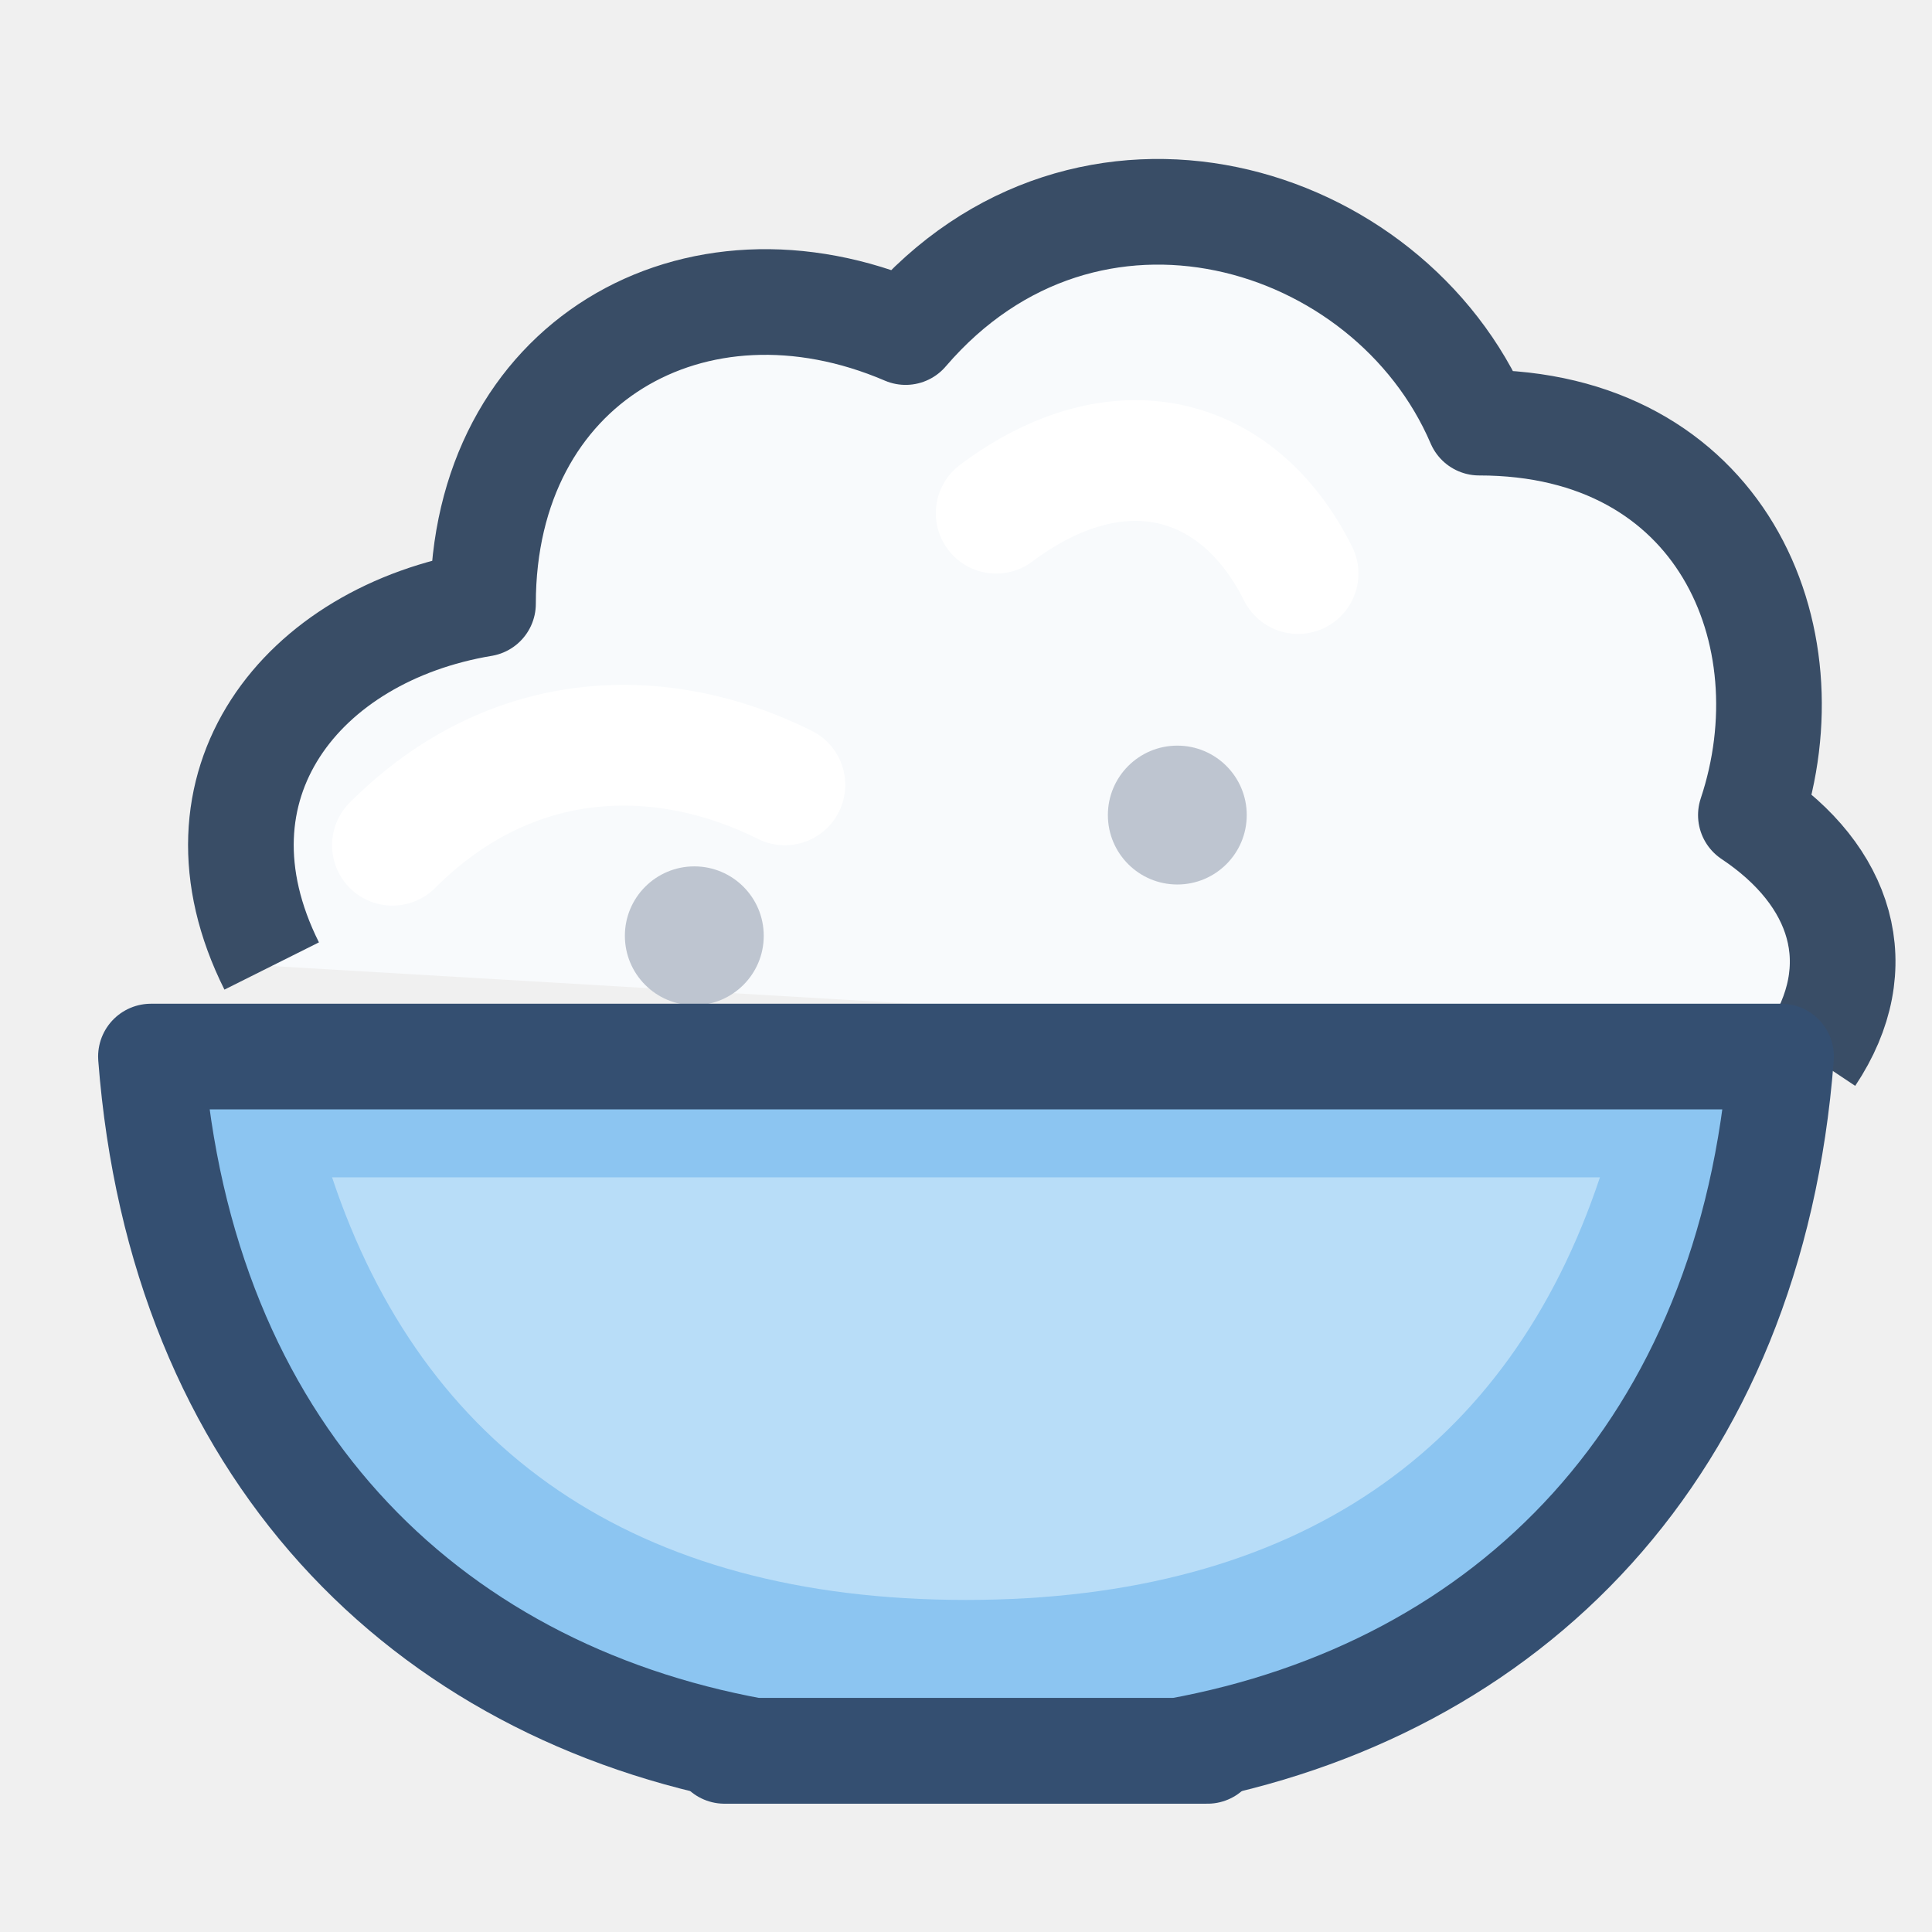
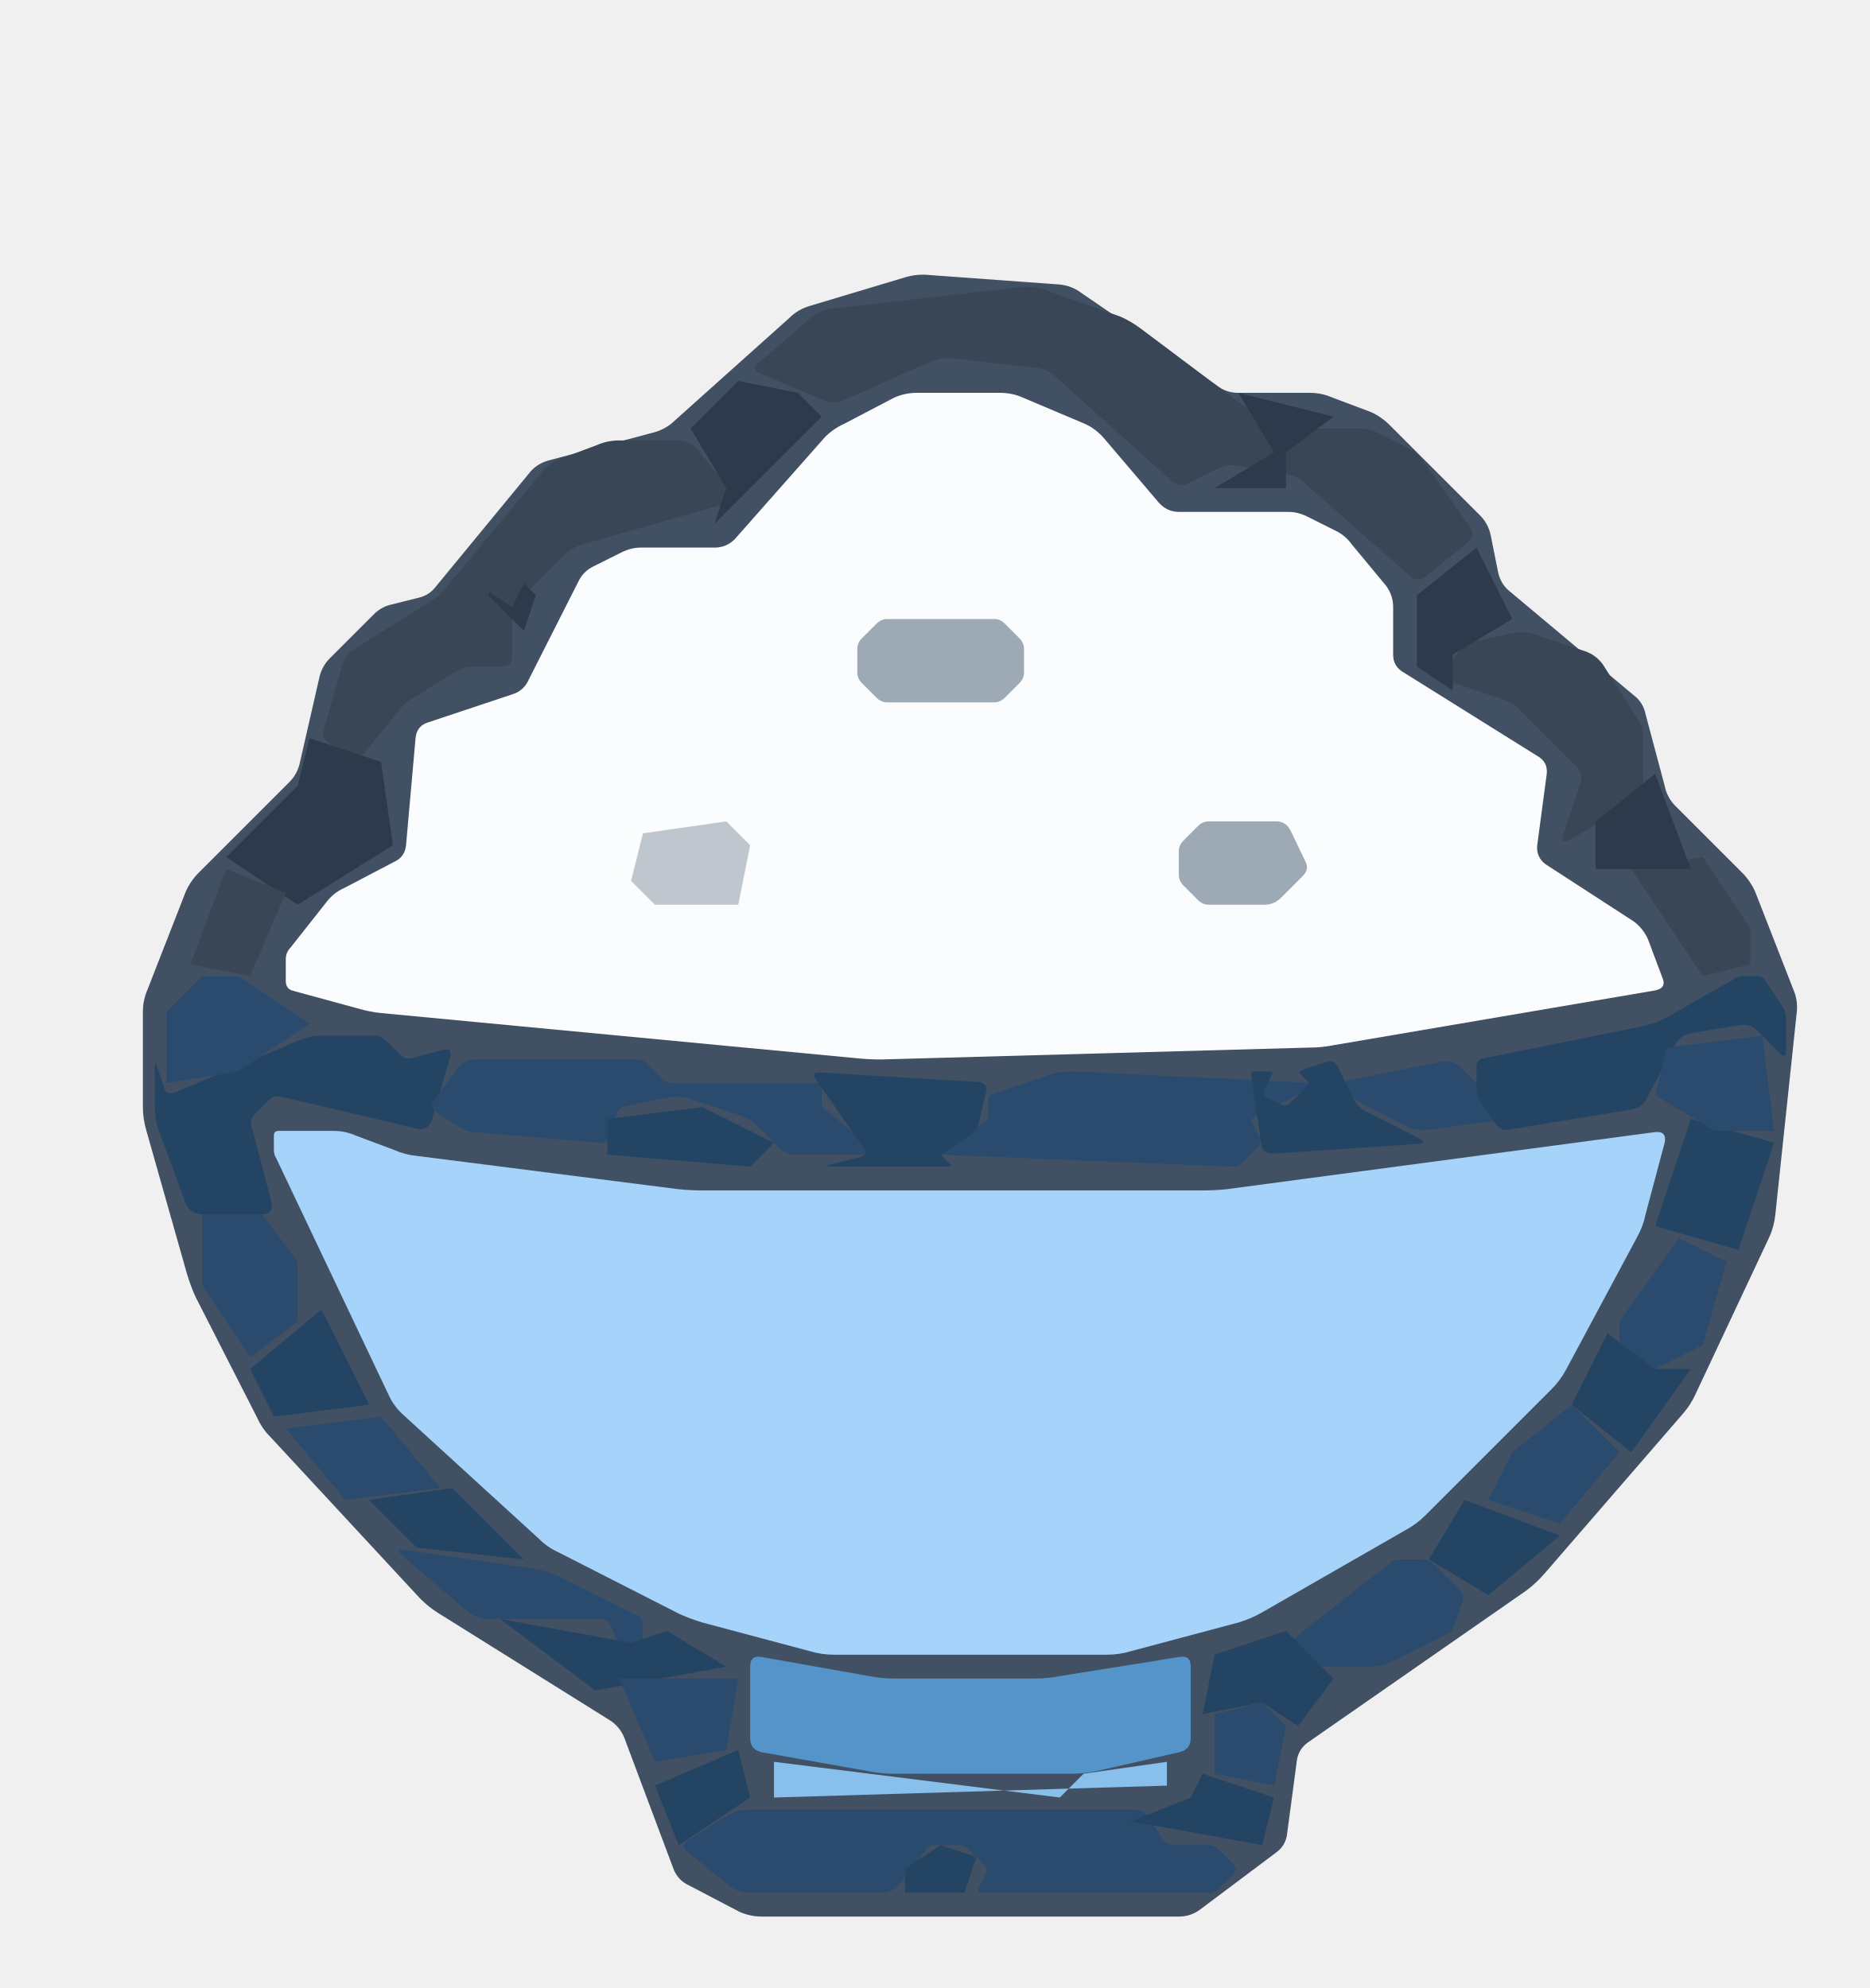
- <svg xmlns="http://www.w3.org/2000/svg" viewBox="0 0 64 64">
-   <path d="M9 32c-3-6 1-11 7-12 0-8 7-12 14-9 6-7 16-4 19 3 8 0 11 7 9 13 3 2 4 5 2 8" fill="#F8FAFC" stroke="#394D66" stroke-width="3.5" stroke-linejoin="round" />
-   <path d="M13 28c4-4 9-4 13-2m7-9c4-3 8-2 10 2" fill="none" stroke="#FFF" stroke-width="4" stroke-linecap="round" />
-   <circle cx="23" cy="31" r="2.3" fill="#BEC5D0" />
-   <circle cx="39" cy="27" r="2.3" fill="#BEC5D0" />
-   <path d="M5 35h54c-1 13-9 21-20 23H25C14 56 6 48 5 35Z" fill="#8CC5F1" stroke="#344F71" stroke-width="3.5" stroke-linejoin="round" />
-   <path d="M11 39h42c-3 9-10 14-21 14S14 48 11 39Z" fill="#B8DDF8" />
-   <path d="M24 58h16" stroke="#344F71" stroke-width="3.5" stroke-linecap="round" />
+ <svg xmlns="http://www.w3.org/2000/svg" viewBox="0 0 157 167" aria-hidden="true">
+   <path fill="#425064" d="M76.0 23.3 L68.0 25.7 Q67.0 26.0 66.3 26.7 L56.7 35.3 Q56.0 36.0 55.0 36.3 L46.0 38.7 Q45.0 39.0 44.4 39.8 L36.5 49.4 Q36.0 50.0 35.2 50.2 L32.8 50.8 Q32.0 51.0 31.4 51.6 L27.7 55.3 Q27.0 56.0 26.8 57.0 L25.2 64.0 Q25.0 65.0 24.3 65.7 L16.7 73.3 Q16.0 74.0 15.6 74.9 L12.4 83.1 Q12.0 84.0 12.0 85.0 L12.0 93.0 Q12.0 94.0 12.3 95.0 L15.7 107.0 Q16.0 108.0 16.4 108.9 L21.6 119.1 Q22.0 120.0 22.7 120.7 L35.3 134.3 Q36.0 135.0 36.8 135.5 L51.2 144.5 Q52.0 145.0 52.4 145.9 L56.6 157.1 Q57.0 158.0 57.9 158.4 L62.1 160.6 Q63.0 161.0 64.0 161.0 L99.0 161.0 Q100.0 161.0 100.8 160.4 L107.2 155.6 Q108.0 155.0 108.1 154.0 L108.9 148.0 Q109.0 147.0 109.8 146.4 L128.2 133.6 Q129.0 133.0 129.7 132.2 L141.3 118.8 Q142.0 118.0 142.4 117.1 L148.6 103.9 Q149.0 103.0 149.1 102.0 L150.9 85.0 Q151.0 84.0 150.6 83.1 L147.4 74.9 Q147.0 74.0 146.3 73.3 L140.7 67.7 Q140.0 67.0 139.8 66.0 L138.2 60.0 Q138.0 59.0 137.2 58.4 L126.7 49.6 Q126.0 49.0 125.8 48.0 L125.2 45.0 Q125.0 44.0 124.3 43.3 L116.7 35.7 Q116.0 35.0 115.1 34.6 L111.9 33.4 Q111.0 33.0 110.0 33.0 L104.0 33.0 Q103.0 33.0 102.2 32.4 L90.8 24.6 Q90.0 24.0 89.0 23.9 L78.0 23.1 Q77.0 23.0 76.0 23.3 Z" />
+   <path fill="#fbfcfd" d="M24.0 80.6 L24.0 82.4 Q24.0 83.0 24.5 83.2 L30.0 84.7 Q31.0 85.0 32.0 85.1 L72.0 88.9 Q73.0 89.0 74.0 89.0 L110.0 88.0 Q111.0 88.0 112.0 87.8 L139.0 83.2 Q140.0 83.0 139.6 82.1 L138.4 78.9 Q138.0 78.0 137.2 77.4 L129.8 72.6 Q129.0 72.0 129.1 71.0 L129.9 65.0 Q130.0 64.0 129.1 63.5 L117.9 56.5 Q117.0 56.0 117.0 55.0 L117.0 51.0 Q117.0 50.0 116.4 49.2 L113.5 45.7 Q113.0 45.0 112.2 44.6 L109.8 43.4 Q109.0 43.0 108.2 43.0 L99.0 43.0 Q98.0 43.0 97.3 42.2 L92.7 36.8 Q92.0 36.0 91.1 35.6 L85.9 33.4 Q85.0 33.0 84.0 33.0 L77.0 33.0 Q76.0 33.0 75.1 33.4 L70.9 35.6 Q70.0 36.0 69.3 36.7 L61.7 45.3 Q61.0 46.0 60.0 46.0 L53.8 46.0 Q53.0 46.0 52.2 46.4 L49.8 47.6 Q49.0 48.0 48.6 48.8 L44.4 57.1 Q44.0 58.0 43.1 58.3 L35.9 60.7 Q35.0 61.0 34.9 62.0 L34.1 71.0 Q34.0 72.0 33.1 72.4 L28.9 74.6 Q28.0 75.0 27.4 75.8 L24.4 79.6 Q24.0 80.0 24.0 80.6 Z" />
+   <path fill="#a5d3fa" d="M23.2 97.3 L32.6 117.1 Q33.0 118.0 33.7 118.7 L45.3 129.3 Q46.0 130.0 46.9 130.4 L57.1 135.6 Q58.0 136.0 59.0 136.3 L68.0 138.7 Q69.0 139.0 70.0 139.0 L93.0 139.0 Q94.0 139.0 95.0 138.7 L104.0 136.3 Q105.0 136.0 105.9 135.5 L118.1 128.5 Q119.0 128.0 119.7 127.3 L130.3 116.7 Q131.0 116.0 131.5 115.1 L137.5 103.9 Q138.0 103.0 138.2 102.0 L139.8 96.0 Q140.0 95.0 139.0 95.1 L103.0 99.9 Q102.0 100.0 101.0 100.0 L59.0 100.0 Q58.0 100.0 57.0 99.9 L35.0 97.1 Q34.0 97.0 33.1 96.6 L29.9 95.4 Q29.0 95.0 28.0 95.0 L23.4 95.0 Q23.0 95.0 23.0 95.4 L23.0 96.6 Q23.0 97.0 23.2 97.3 Z" />
+   <path fill="#384655" d="M63.9 31.4 L69.1 33.6 Q70.0 34.0 70.9 33.6 L78.1 30.4 Q79.0 30.0 80.0 30.1 L87.0 30.9 Q88.0 31.0 88.7 31.7 L98.4 40.4 Q99.0 41.0 99.8 40.6 L102.2 39.4 Q103.0 39.0 103.8 39.1 L108.0 39.8 Q109.0 40.0 109.7 40.7 L118.3 48.3 Q119.0 49.0 119.8 48.4 L123.2 45.6 Q124.0 45.0 123.4 44.2 L119.5 38.7 Q119.0 38.0 118.2 37.6 L115.8 36.4 Q115.0 36.0 114.2 36.0 L108.0 36.0 Q107.0 36.0 106.2 35.4 L95.8 27.6 Q95.0 27.0 94.1 26.6 L87.9 24.4 Q87.0 24.0 86.0 24.1 L70.0 25.9 Q69.0 26.0 68.2 26.6 L63.8 30.4 Q63.0 31.0 63.9 31.4 Z" />
+   <path fill="#5594c8" d="M63.0 140.0 L63.0 146.0 Q63.0 147.0 64.0 147.2 L73.0 148.8 Q74.0 149.0 75.0 149.0 L90.0 149.0 Q91.0 149.0 92.0 148.8 L99.0 147.2 Q100.0 147.0 100.0 146.0 L100.0 140.0 Q100.0 139.0 99.0 139.2 L89.0 140.8 Q88.0 141.0 87.0 141.0 L75.0 141.0 Q74.0 141.0 73.0 140.8 L64.0 139.2 Q63.0 139.0 63.0 140.0 Z" />
+   <path fill="#384655" d="M61.4 41.2 L58.6 37.8 Q58.0 37.0 57.0 37.0 L52.0 37.0 Q51.0 37.0 50.1 37.4 L46.9 38.6 Q46.0 39.0 45.4 39.8 L37.6 49.2 Q37.0 50.0 36.2 50.5 L29.8 54.5 Q29.0 55.0 28.7 56.0 L27.2 61.3 Q27.0 62.0 27.6 62.4 L29.4 63.6 Q30.0 64.0 30.4 63.5 L33.4 59.8 Q34.0 59.0 34.9 58.5 L38.3 56.4 Q39.0 56.0 39.8 56.0 L42.2 56.0 Q43.0 56.0 43.0 55.2 L43.0 52.0 Q43.0 51.0 43.7 50.3 L47.3 46.7 Q48.0 46.0 49.0 45.7 L61.0 42.3 Q62.0 42.0 61.4 41.2 Z" />
+   <path fill="#2a4b6d" d="M57.8 155.6 L61.2 158.4 Q62.0 159.0 63.0 159.0 L74.0 159.0 Q75.0 159.0 75.6 158.2 L77.7 155.5 Q78.0 155.0 78.6 155.0 L80.5 155.0 Q81.0 155.0 81.4 155.4 L82.7 156.7 Q83.0 157.0 82.8 157.4 L82.2 158.6 Q82.0 159.0 82.4 159.0 L101.5 159.0 Q102.0 159.0 102.4 158.6 L103.6 157.4 Q104.0 157.0 103.6 156.6 L102.4 155.4 Q102.0 155.0 101.5 155.0 L98.7 155.0 Q98.0 155.0 97.6 154.4 L96.4 152.6 Q96.0 152.0 95.3 152.0 L63.0 152.0 Q62.0 152.0 61.1 152.5 L57.9 154.5 Q57.0 155.0 57.8 155.6 Z" />
+   <path fill="#2a4b6d" d="M126.3 93.3 L122.7 89.7 Q122.0 89.0 121.0 89.2 L113.0 90.8 Q112.0 91.0 111.0 91.0 L90.0 90.0 Q89.0 90.0 88.1 90.3 L83.4 91.9 Q83.0 92.0 83.0 92.4 L83.0 93.6 Q83.0 94.0 82.7 94.2 L78.9 96.5 Q78.0 97.0 79.0 97.0 L103.5 98.0 Q104.0 98.0 104.4 97.6 L105.7 96.3 Q106.0 96.0 105.8 95.6 L105.2 94.4 Q105.0 94.0 105.4 93.8 L110.1 91.4 Q111.0 91.0 111.9 91.4 L118.1 94.6 Q119.0 95.0 120.0 94.9 L126.0 94.1 Q127.0 94.0 126.3 93.3 Z" />
+   <path fill="#244463" d="M37.2 88.2 L34.5 88.9 Q34.0 89.0 33.6 88.6 L32.4 87.4 Q32.0 87.0 31.5 87.0 L27.0 87.0 Q26.0 87.0 25.1 87.4 L14.6 91.8 Q14.0 92.0 13.8 91.4 L13.2 89.6 Q13.0 89.0 13.0 89.6 L13.0 93.0 Q13.0 94.0 13.3 94.9 L15.6 101.1 Q16.0 102.0 17.0 102.0 L22.0 102.0 Q23.0 102.0 22.8 101.0 L21.1 94.5 Q21.0 94.0 21.4 93.6 L22.6 92.4 Q23.0 92.0 23.5 92.1 L35.0 94.8 Q36.0 95.0 36.3 94.0 L37.8 88.8 Q38.0 88.0 37.2 88.2 Z" />
+   <path fill="#fbfcfd" d="M70.4 54.6 L74.3 50.7 Q75.0 50.0 76.0 50.0 L82.3 50.0 Q83.0 50.0 83.6 50.4 L85.4 51.6 Q86.0 52.0 86.1 52.7 L86.8 56.0 Q87.0 57.0 86.3 57.7 L83.7 60.3 Q83.0 61.0 82.0 61.0 L76.0 61.0 Q75.0 61.0 74.2 60.4 L71.5 58.4 Q71.0 58.0 70.8 57.4 L70.2 55.6 Q70.0 55.0 70.4 54.6 Z" />
+   <path fill="#2a4b6d" d="M36.6 93.4 L38.4 94.6 Q39.0 95.0 39.7 95.1 L50.4 96.0 Q51.0 96.0 51.2 95.4 L51.8 93.6 Q52.0 93.0 52.6 92.9 L56.0 92.2 Q57.0 92.0 57.9 92.3 L62.2 93.7 Q63.0 94.0 63.6 94.6 L65.4 96.4 Q66.0 97.0 66.8 97.0 L73.0 97.0 Q74.0 97.0 73.2 96.4 L69.3 93.2 Q69.0 93.0 69.0 92.6 L69.0 91.4 Q69.0 91.0 68.6 91.0 L56.5 91.0 Q56.0 91.0 55.6 90.6 L54.4 89.4 Q54.0 89.0 53.5 89.0 L40.0 89.0 Q39.0 89.0 38.4 89.8 L36.4 92.5 Q36.0 93.0 36.6 93.4 Z" />
+   <path fill="#244463" d="M149.6 84.4 L148.2 82.3 Q148.0 82.0 147.6 82.0 L146.4 82.0 Q146.0 82.0 145.7 82.2 L139.9 85.5 Q139.0 86.0 138.0 86.2 L124.6 88.9 Q124.0 89.0 124.0 89.6 L124.0 91.4 Q124.0 92.0 124.3 92.5 L125.6 94.4 Q126.0 95.0 126.7 94.9 L137.0 93.2 Q138.0 93.0 138.4 92.1 L140.6 87.9 Q141.0 87.0 142.0 86.8 L146.2 86.1 Q147.0 86.0 147.6 86.6 L149.5 88.5 Q150.0 89.0 150.0 88.2 L150.0 85.7 Q150.0 85.0 149.6 84.4 Z" />
+   <path fill="#384655" d="M122.6 54.6 L121.4 56.4 Q121.0 57.0 121.6 57.2 L126.1 58.7 Q127.0 59.0 127.7 59.7 L132.3 64.3 Q133.0 65.0 132.7 65.9 L131.3 70.1 Q131.0 71.0 131.9 70.5 L137.1 67.5 Q138.0 67.0 138.0 66.0 L138.0 62.0 Q138.0 61.0 137.4 60.2 L134.6 55.8 Q134.0 55.0 133.1 54.7 L128.9 53.3 Q128.0 53.0 127.0 53.2 L123.7 53.9 Q123.0 54.0 122.6 54.6 Z" />
+   <path fill="#fbfcfd" d="M97.4 71.5 L99.4 68.8 Q100.0 68.0 100.9 67.9 L106.3 67.1 Q107.0 67.0 107.6 67.4 L109.4 68.6 Q110.0 69.0 110.1 69.7 L110.8 73.0 Q111.0 74.0 110.2 74.6 L106.6 77.5 Q106.0 78.0 105.2 78.0 L102.8 78.0 Q102.0 78.0 101.4 77.5 L98.5 75.4 Q98.0 75.0 97.8 74.4 L97.2 72.6 Q97.0 72.0 97.4 71.5 Z" />
+   <path fill="#2c3a4b" d="M26 62 L25 66 L19 72 L25 76 L33 71 L32 64 Z" />
+   <path fill="#fbfcfd" d="M53.6 69.5 L56.5 67.3 Q57.0 67.0 57.6 67.0 L59.4 67.0 Q60.0 67.0 60.5 67.3 L62.4 68.6 Q63.0 69.0 63.1 69.7 L63.9 73.3 Q64.0 74.0 63.6 74.6 L62.4 76.4 Q62.0 77.0 61.3 77.1 L58.0 77.8 Q57.0 78.0 56.2 77.4 L52.6 74.5 Q52.0 74.0 52.2 73.2 L52.8 70.8 Q53.0 70.0 53.6 69.5 Z" />
+   <path fill="#9ea9b6" d="M72.0 54.5 L72.0 56.5 Q72.0 57.0 72.4 57.4 L73.6 58.6 Q74.0 59.0 74.5 59.0 L83.5 59.0 Q84.0 59.0 84.4 58.6 L85.6 57.4 Q86.0 57.0 86.0 56.5 L86.0 54.5 Q86.0 54.0 85.6 53.6 L84.4 52.4 Q84.0 52.0 83.5 52.0 L74.5 52.0 Q74.0 52.0 73.6 52.4 L72.4 53.6 Q72.0 54.0 72.0 54.5 Z" />
+   <path fill="#2a4b6d" d="M122.6 133.6 L120.4 131.4 Q120.0 131.0 119.4 131.0 L117.6 131.0 Q117.0 131.0 116.6 131.4 L107.3 138.7 Q107.0 139.0 107.4 138.8 L108.6 138.2 Q109.0 138.0 109.2 138.4 L109.8 139.6 Q110.0 140.0 110.4 140.0 L115.0 140.0 Q116.0 140.0 116.9 139.6 L121.5 137.3 Q122.0 137.0 122.2 136.4 L122.8 134.6 Q123.0 134.0 122.6 133.6 Z" />
+   <path fill="#244463" d="M69.8 98.0 L79.7 98.0 Q80.0 98.0 79.8 97.8 L79.2 97.2 Q79.0 97.0 79.2 96.9 L81.4 95.4 Q82.0 95.0 82.2 94.3 L82.8 91.8 Q83.0 91.0 82.2 90.9 L69.0 90.1 Q68.0 90.0 68.6 90.8 L72.5 96.4 Q73.0 97.0 72.2 97.2 L69.8 97.8 Q69.0 98.0 69.8 98.0 Z" />
+   <path fill="#2a4b6d" d="M14 91 L20 90 L26 86 L20 82 L17 82 L14 85 Z" />
+   <path fill="#2a4b6d" d="M33.8 130.7 L39.2 135.3 Q40.0 136.0 41.0 136.0 L50.6 136.0 Q51.0 136.0 51.2 136.4 L51.8 137.7 Q52.0 138.0 52.4 138.0 L53.6 138.0 Q54.0 138.0 54.0 137.6 L54.0 136.4 Q54.0 136.0 53.7 135.8 L46.9 132.4 Q46.0 132.0 45.0 131.8 L34.0 130.2 Q33.0 130.0 33.8 130.7 Z" />
+   <path fill="#2a4b6d" d="M17 102 L17 108 L21 114 L25 111 L25 106 L22 102 Z" />
+   <path fill="#244463" d="M142 94 L139 103 L146 105 L149 96 Z" />
+   <path fill="#9ea9b6" d="M99.0 71.5 L99.0 73.5 Q99.0 74.0 99.4 74.4 L100.6 75.6 Q101.0 76.0 101.5 76.0 L106.2 76.0 Q107.0 76.0 107.6 75.4 L109.4 73.6 Q110.0 73.0 109.6 72.3 L108.4 69.8 Q108.0 69.0 107.2 69.0 L101.5 69.0 Q101.0 69.0 100.6 69.4 L99.4 70.6 Q99.0 71.0 99.0 71.5 Z" />
+   <path fill="#2a4b6d" d="M140 88 L139 92 L144 95 L149 95 L148 87 Z" />
+   <path fill="#384655" d="M137 73 L143 82 L147 81 L147 78 L143 72 Z" />
+   <path fill="#2a4b6d" d="M136 122 L132 118 L127 122 L125 126 L131 128 Z" />
+   <path fill="#2c3a4b" d="M67 33 L62 32 L58 36 L61 41 L60 44 L69 35 Z" />
+   <path fill="#bfc6ce" d="M54 70 L53 74 L55 76 L62 76 L63 71 L61 69 Z" />
+   <path fill="#2a4b6d" d="M141 104 L136 111 L136 113 L139 115 L143 113 L145 106 Z" />
+   <path fill="#244463" d="M105.1 90.4 L105.9 96.0 Q106.0 97.0 107.0 96.9 L119.0 96.1 Q120.0 96.0 119.1 95.6 L114.8 93.4 Q114.0 93.0 113.6 92.2 L112.3 89.5 Q112.0 89.0 111.4 89.2 L109.3 89.9 Q109.0 90.0 109.2 90.2 L109.8 90.8 Q110.0 91.0 109.8 91.2 L108.3 92.7 Q108.0 93.0 107.6 92.8 L106.4 92.2 Q106.0 92.0 106.2 91.6 L106.8 90.3 Q107.0 90.0 106.6 90.0 L105.4 90.0 Q105.0 90.0 105.1 90.4 Z" />
+   <path fill="#244463" d="M42 136 L50 142 L61 140 L56 137 L53 138 Z" />
+   <path fill="#244463" d="M112 141 L108 137 L102 139 L101 144 L106 143 L109 145 Z" />
+   <path fill="#88c0eb" d="M65 148 L65 151 L98 150 L98 148 L91 149 L89 151 Z" />
+   <path fill="#2a4b6d" d="M52 141 L55 148 L61 147 L62 141 Z" />
+   <path fill="#2a4b6d" d="M24 120 L29 126 L37 125 L32 119 Z" />
+   <path fill="#244463" d="M120 131 L125 134 L131 129 L123 126 Z" />
+   <path fill="#244463" d="M51 94 L51 97 L63 98 L65 96 L59 93 Z" />
+   <path fill="#244463" d="M27 110 L21 115 L23 119 L31 118 Z" />
+   <path fill="#244463" d="M135 112 L132 118 L137 122 L142 115 L139 115 Z" />
+   <path fill="#384655" d="M19 73 L16 81 L21 82 L24 75 Z" />
+   <path fill="#2c3a4b" d="M124 46 L119 50 L119 56 L122 58 L122 55 L127 52 Z" />
+   <path fill="#244463" d="M31 126 L35 130 L44 131 L38 125 Z" />
+   <path fill="#244463" d="M95 153 L106 155 L107 151 L101 149 L100 151 Z" />
+   <path fill="#2c3a4b" d="M139 65 L134 69 L134 73 L142 73 Z" />
+   <path fill="#244463" d="M62 147 L55 150 L57 155 L63 151 Z" />
+   <path fill="#2a4b6d" d="M102 144 L102 149 L107 150 L108 145 L106 143 Z" />
+   <path fill="#2c3a4b" d="M104 33 L107 38 L102 41 L108 41 L108 38 L112 35 Z" />
+   <path fill="#244463" d="M82 156 L79 155 L76 157 L76 159 L81 159 Z" />
+   <path fill="#2c3a4b" d="M42 47 L41 50 L44 53 L45 50 Z" />
+   <path fill="#384655" d="M42 47 L44 49 L43 51 L40 49 Z" />
</svg>
